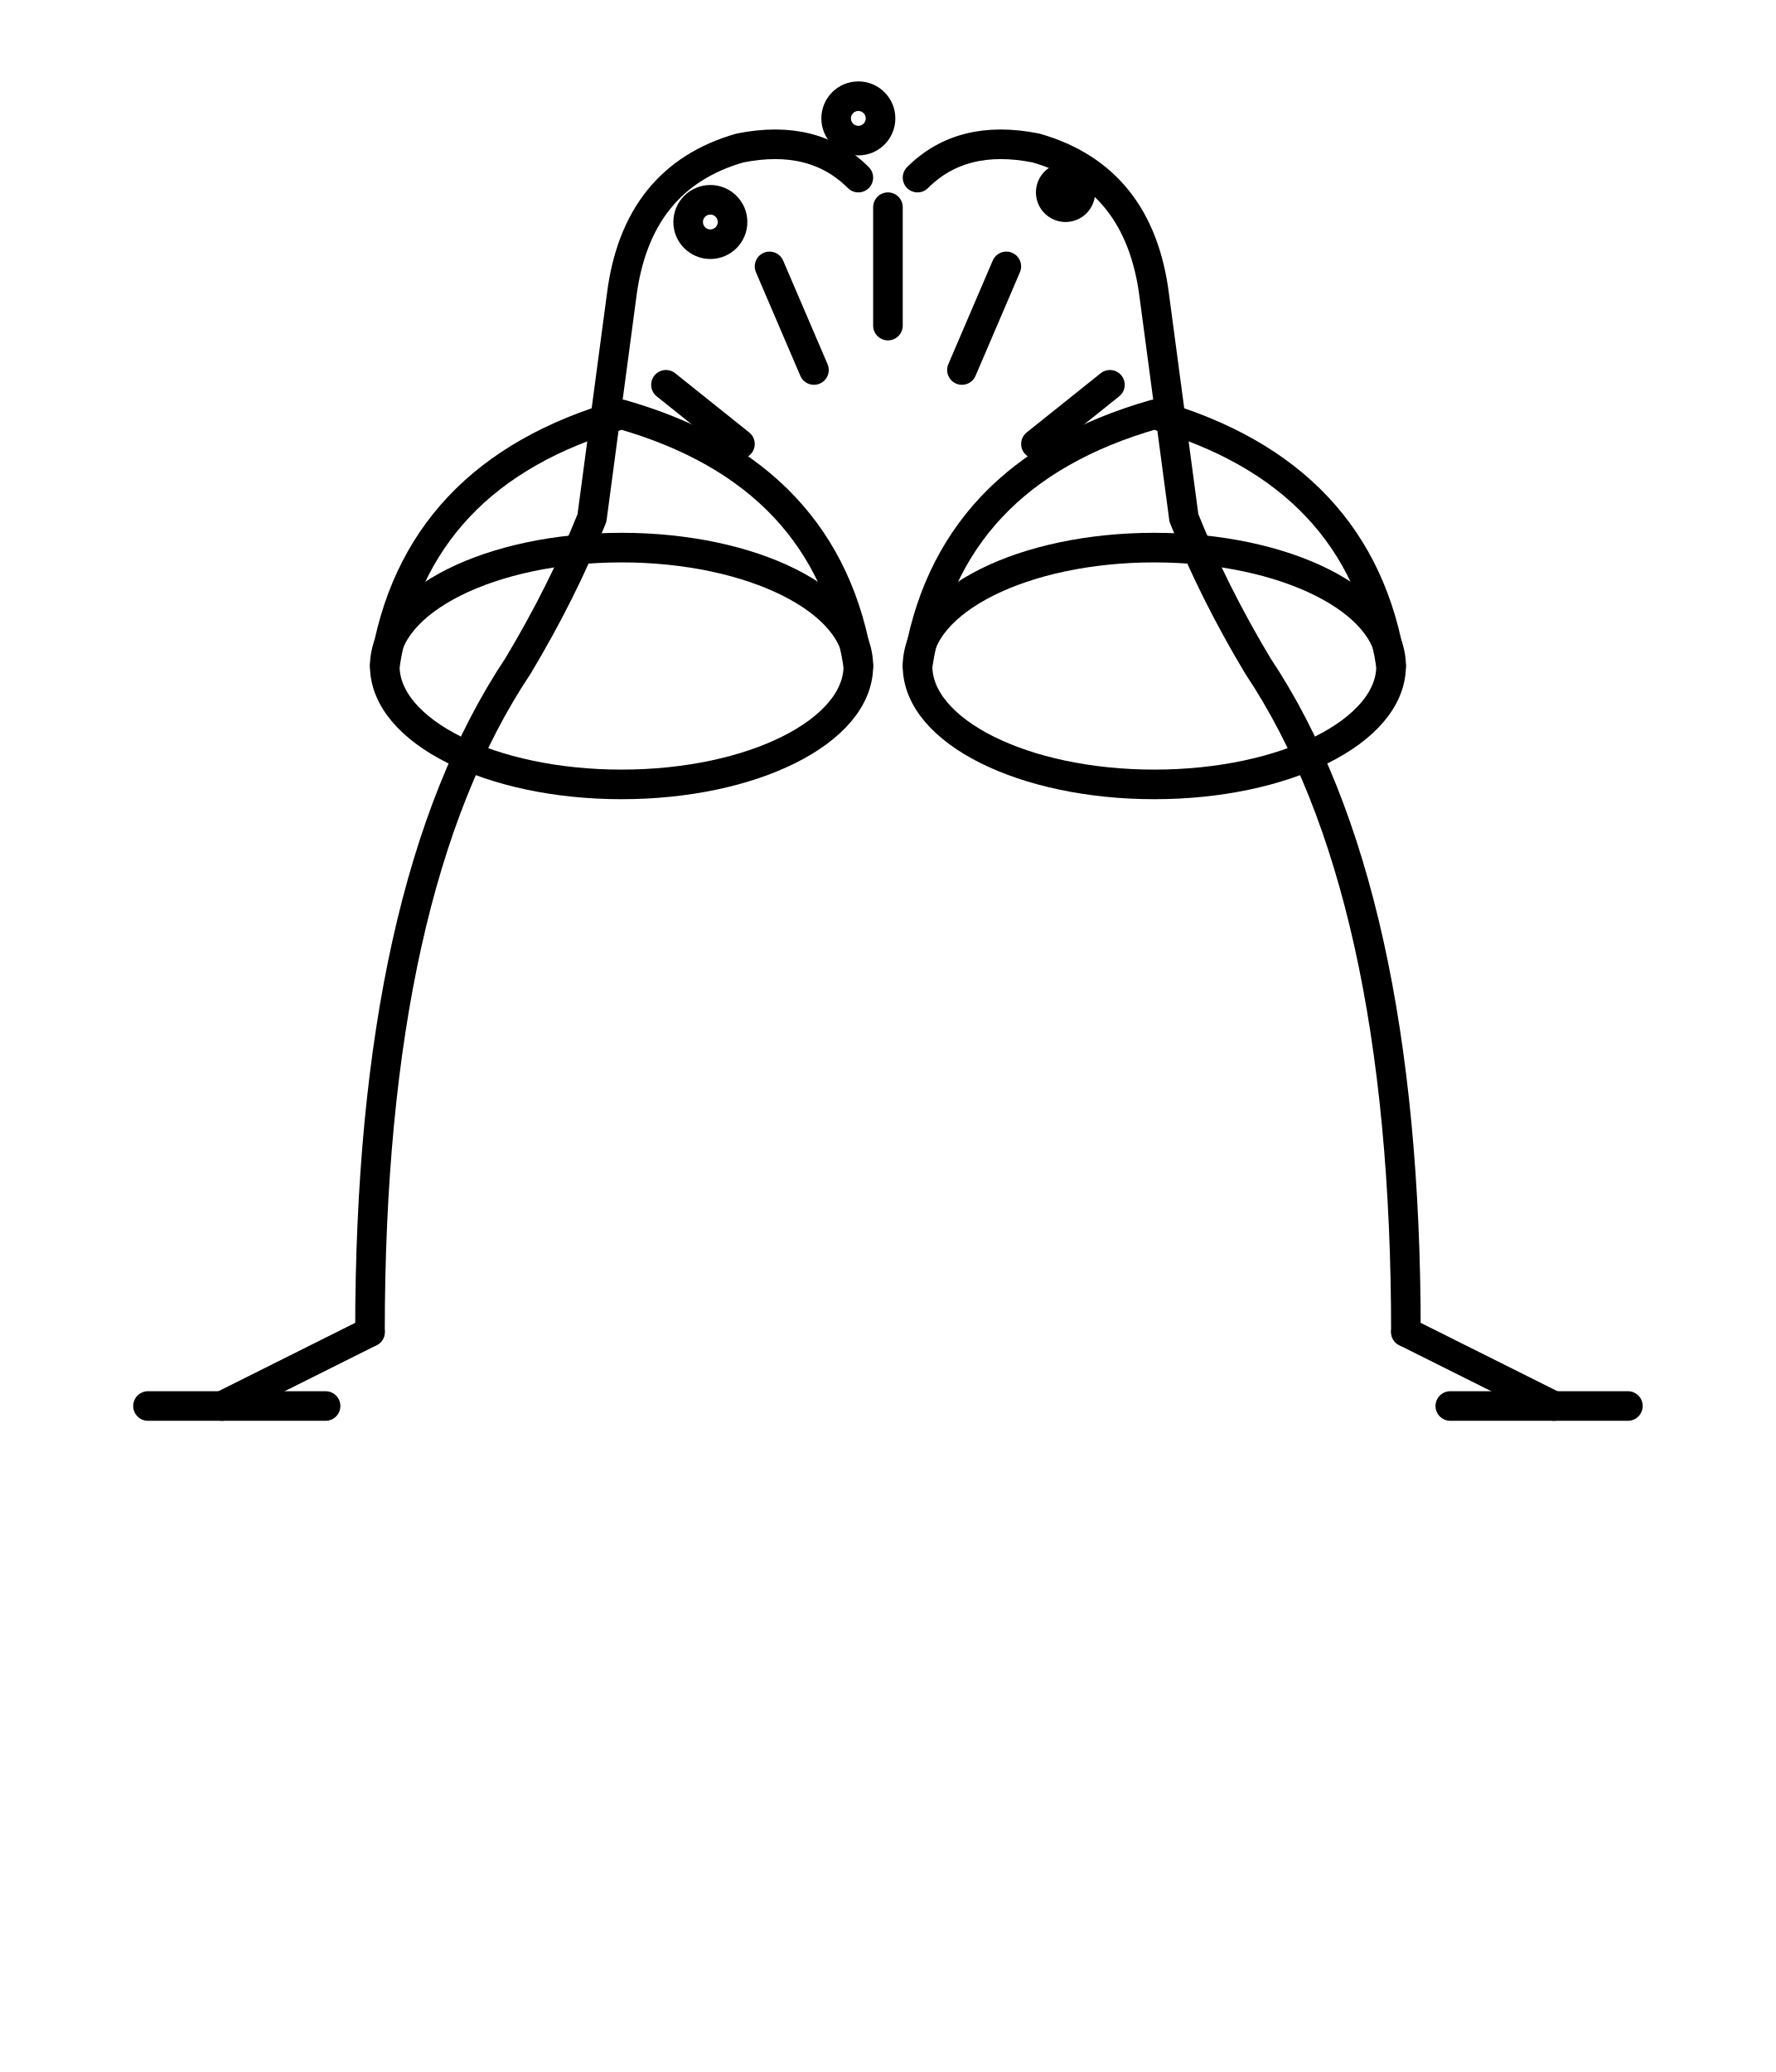
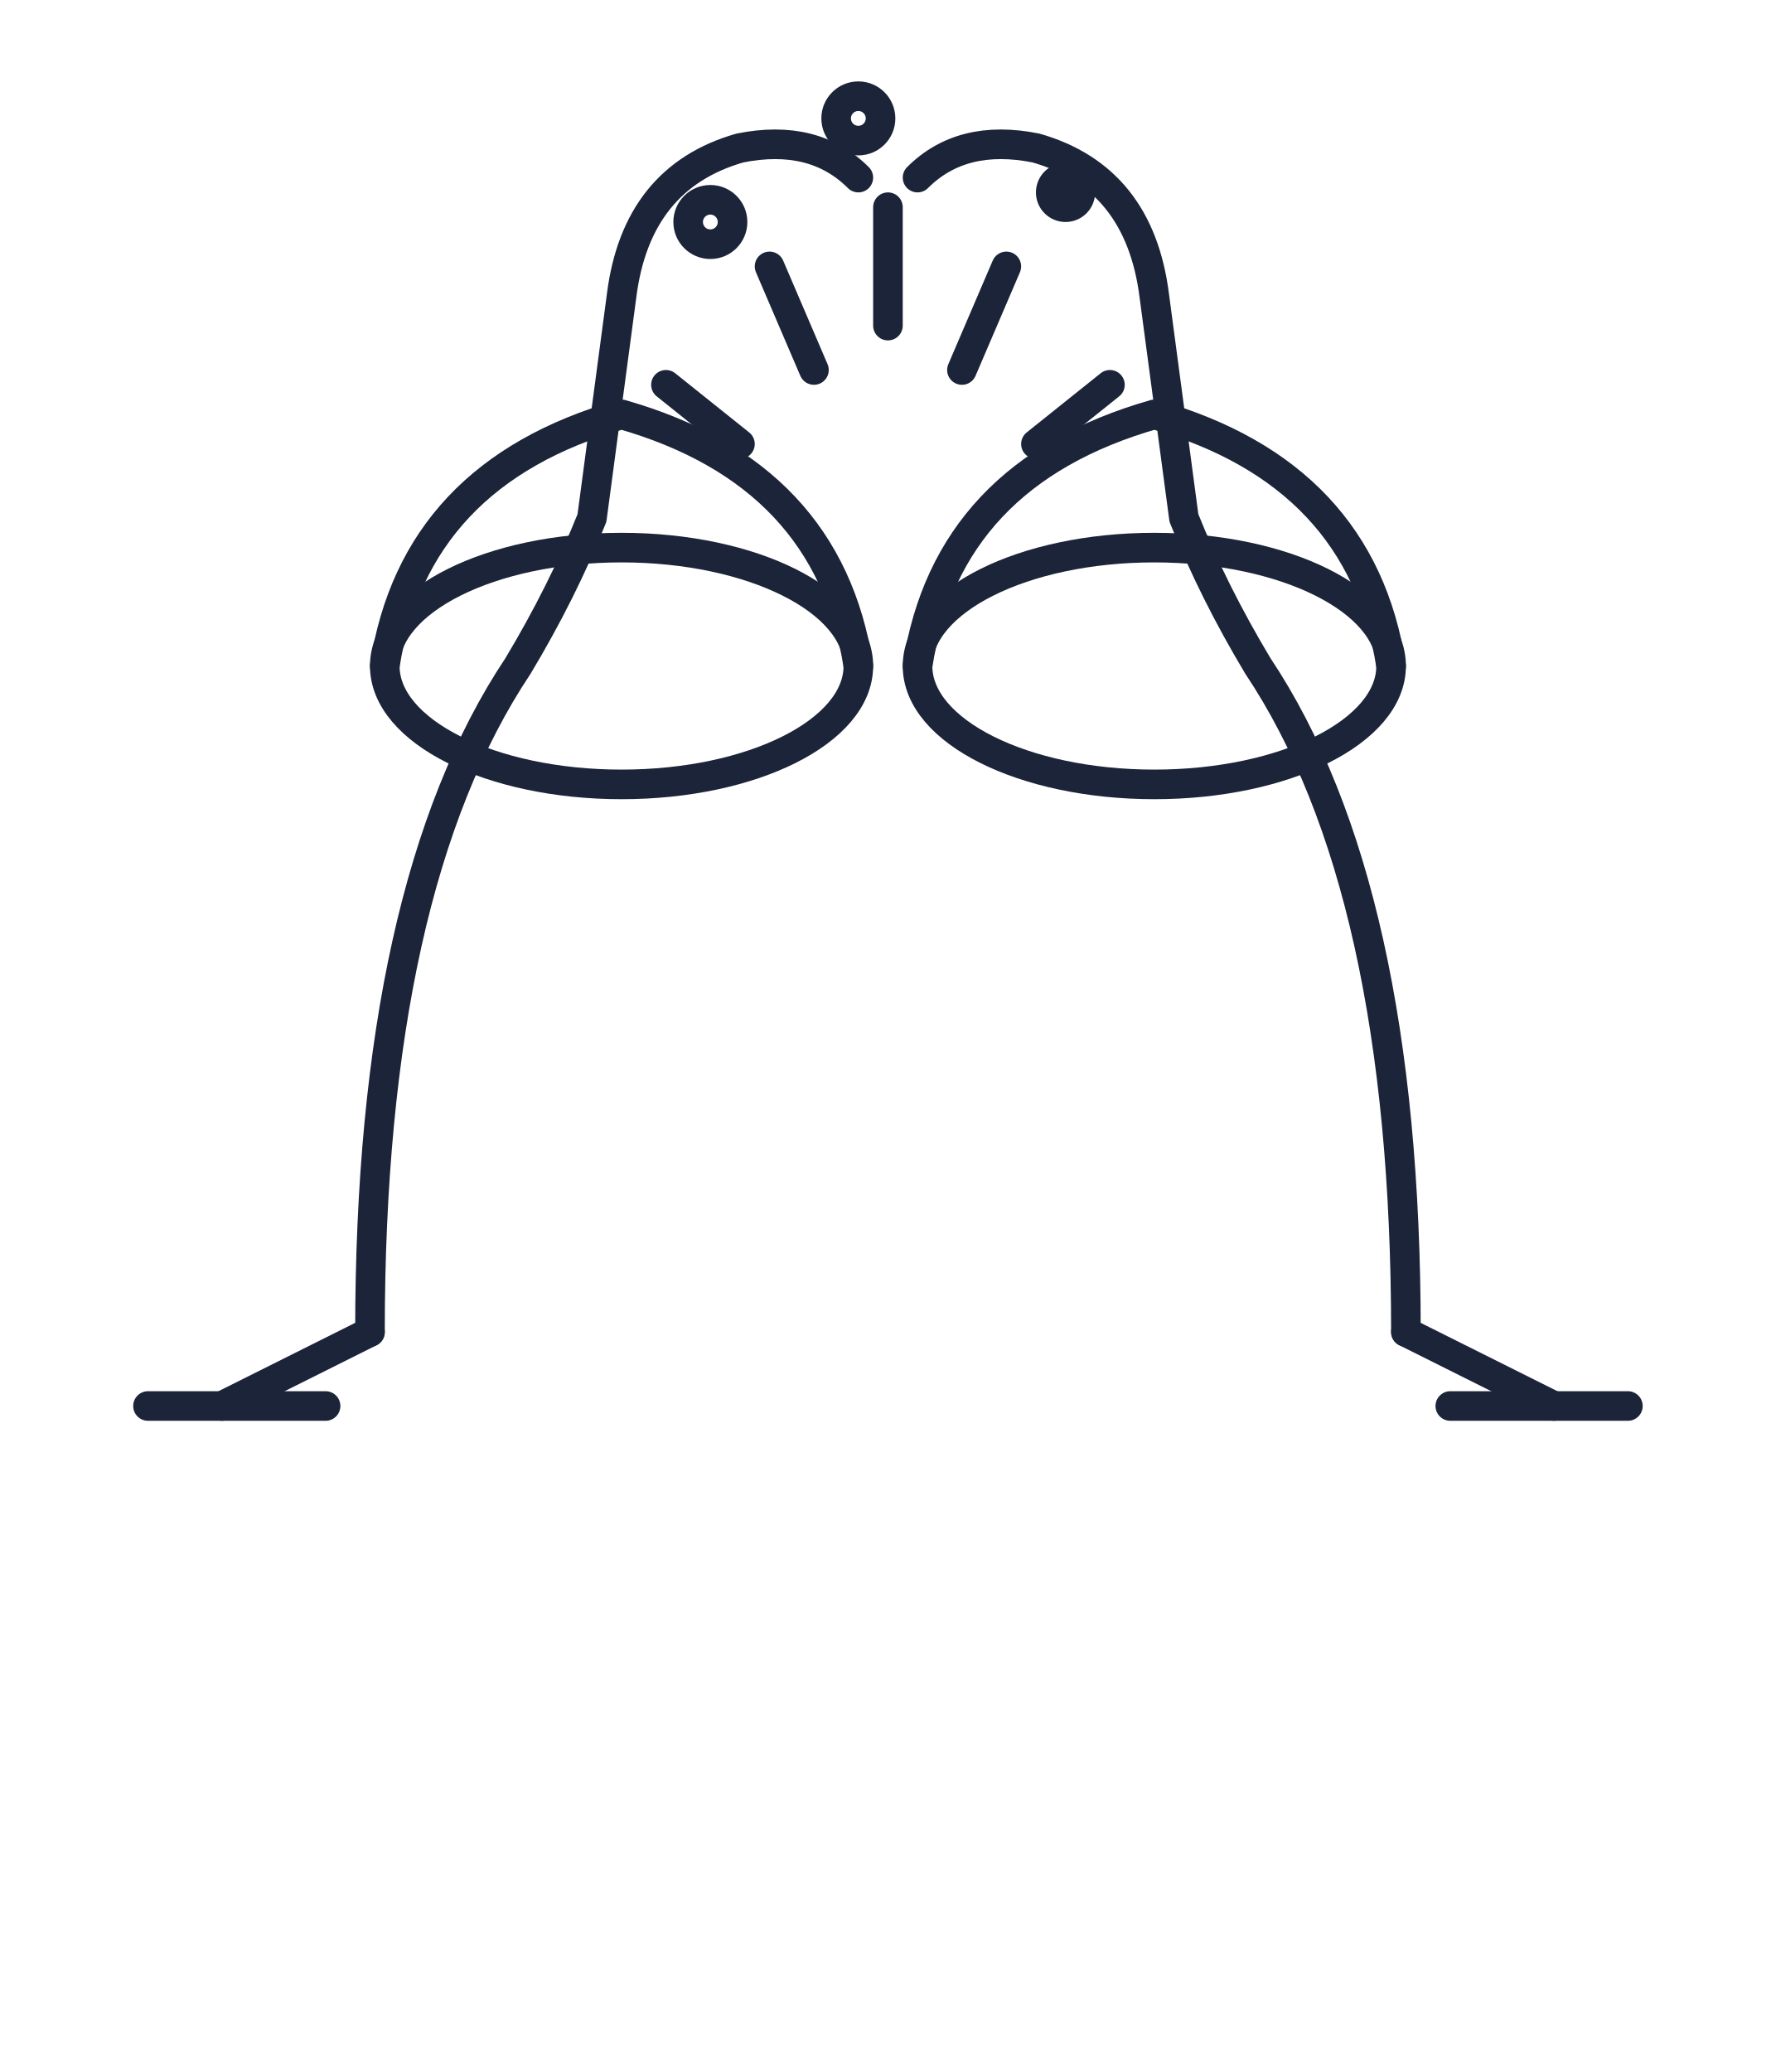
<svg xmlns="http://www.w3.org/2000/svg" viewBox="0 0 120 140" fill="none" stroke="currentColor" stroke-width="2" stroke-linecap="round" stroke-linejoin="round">
+   <style>:root { color: #1B2438; }</style>
  <path d="M 25 90 Q 25 60 35 45 Q 38 40 40 35 L 42 20 Q 43 12 50 10 Q 55 9 58 12" />
  <path d="M 25 90 L 15 95" />
  <path d="M 10 95 L 22 95" />
  <ellipse cx="42" cy="45" rx="16" ry="8" />
  <path d="M 26 45 Q 28 32 42 28 Q 56 32 58 45" />
  <path d="M 95 90 Q 95 60 85 45 Q 82 40 80 35 L 78 20 Q 77 12 70 10 Q 65 9 62 12" />
  <path d="M 95 90 L 105 95" />
  <path d="M 98 95 L 110 95" />
  <ellipse cx="78" cy="45" rx="16" ry="8" />
  <path d="M 62 45 Q 64 32 78 28 Q 92 32 94 45" />
  <line x1="55" y1="25" x2="52" y2="18" />
  <line x1="60" y1="22" x2="60" y2="14" />
  <line x1="65" y1="25" x2="68" y2="18" />
  <line x1="50" y1="30" x2="45" y2="26" />
  <line x1="70" y1="30" x2="75" y2="26" />
  <circle cx="48" cy="15" r="1.5" />
  <circle cx="72" cy="13" r="1" />
  <circle cx="58" cy="8" r="1.5" />
</svg>
